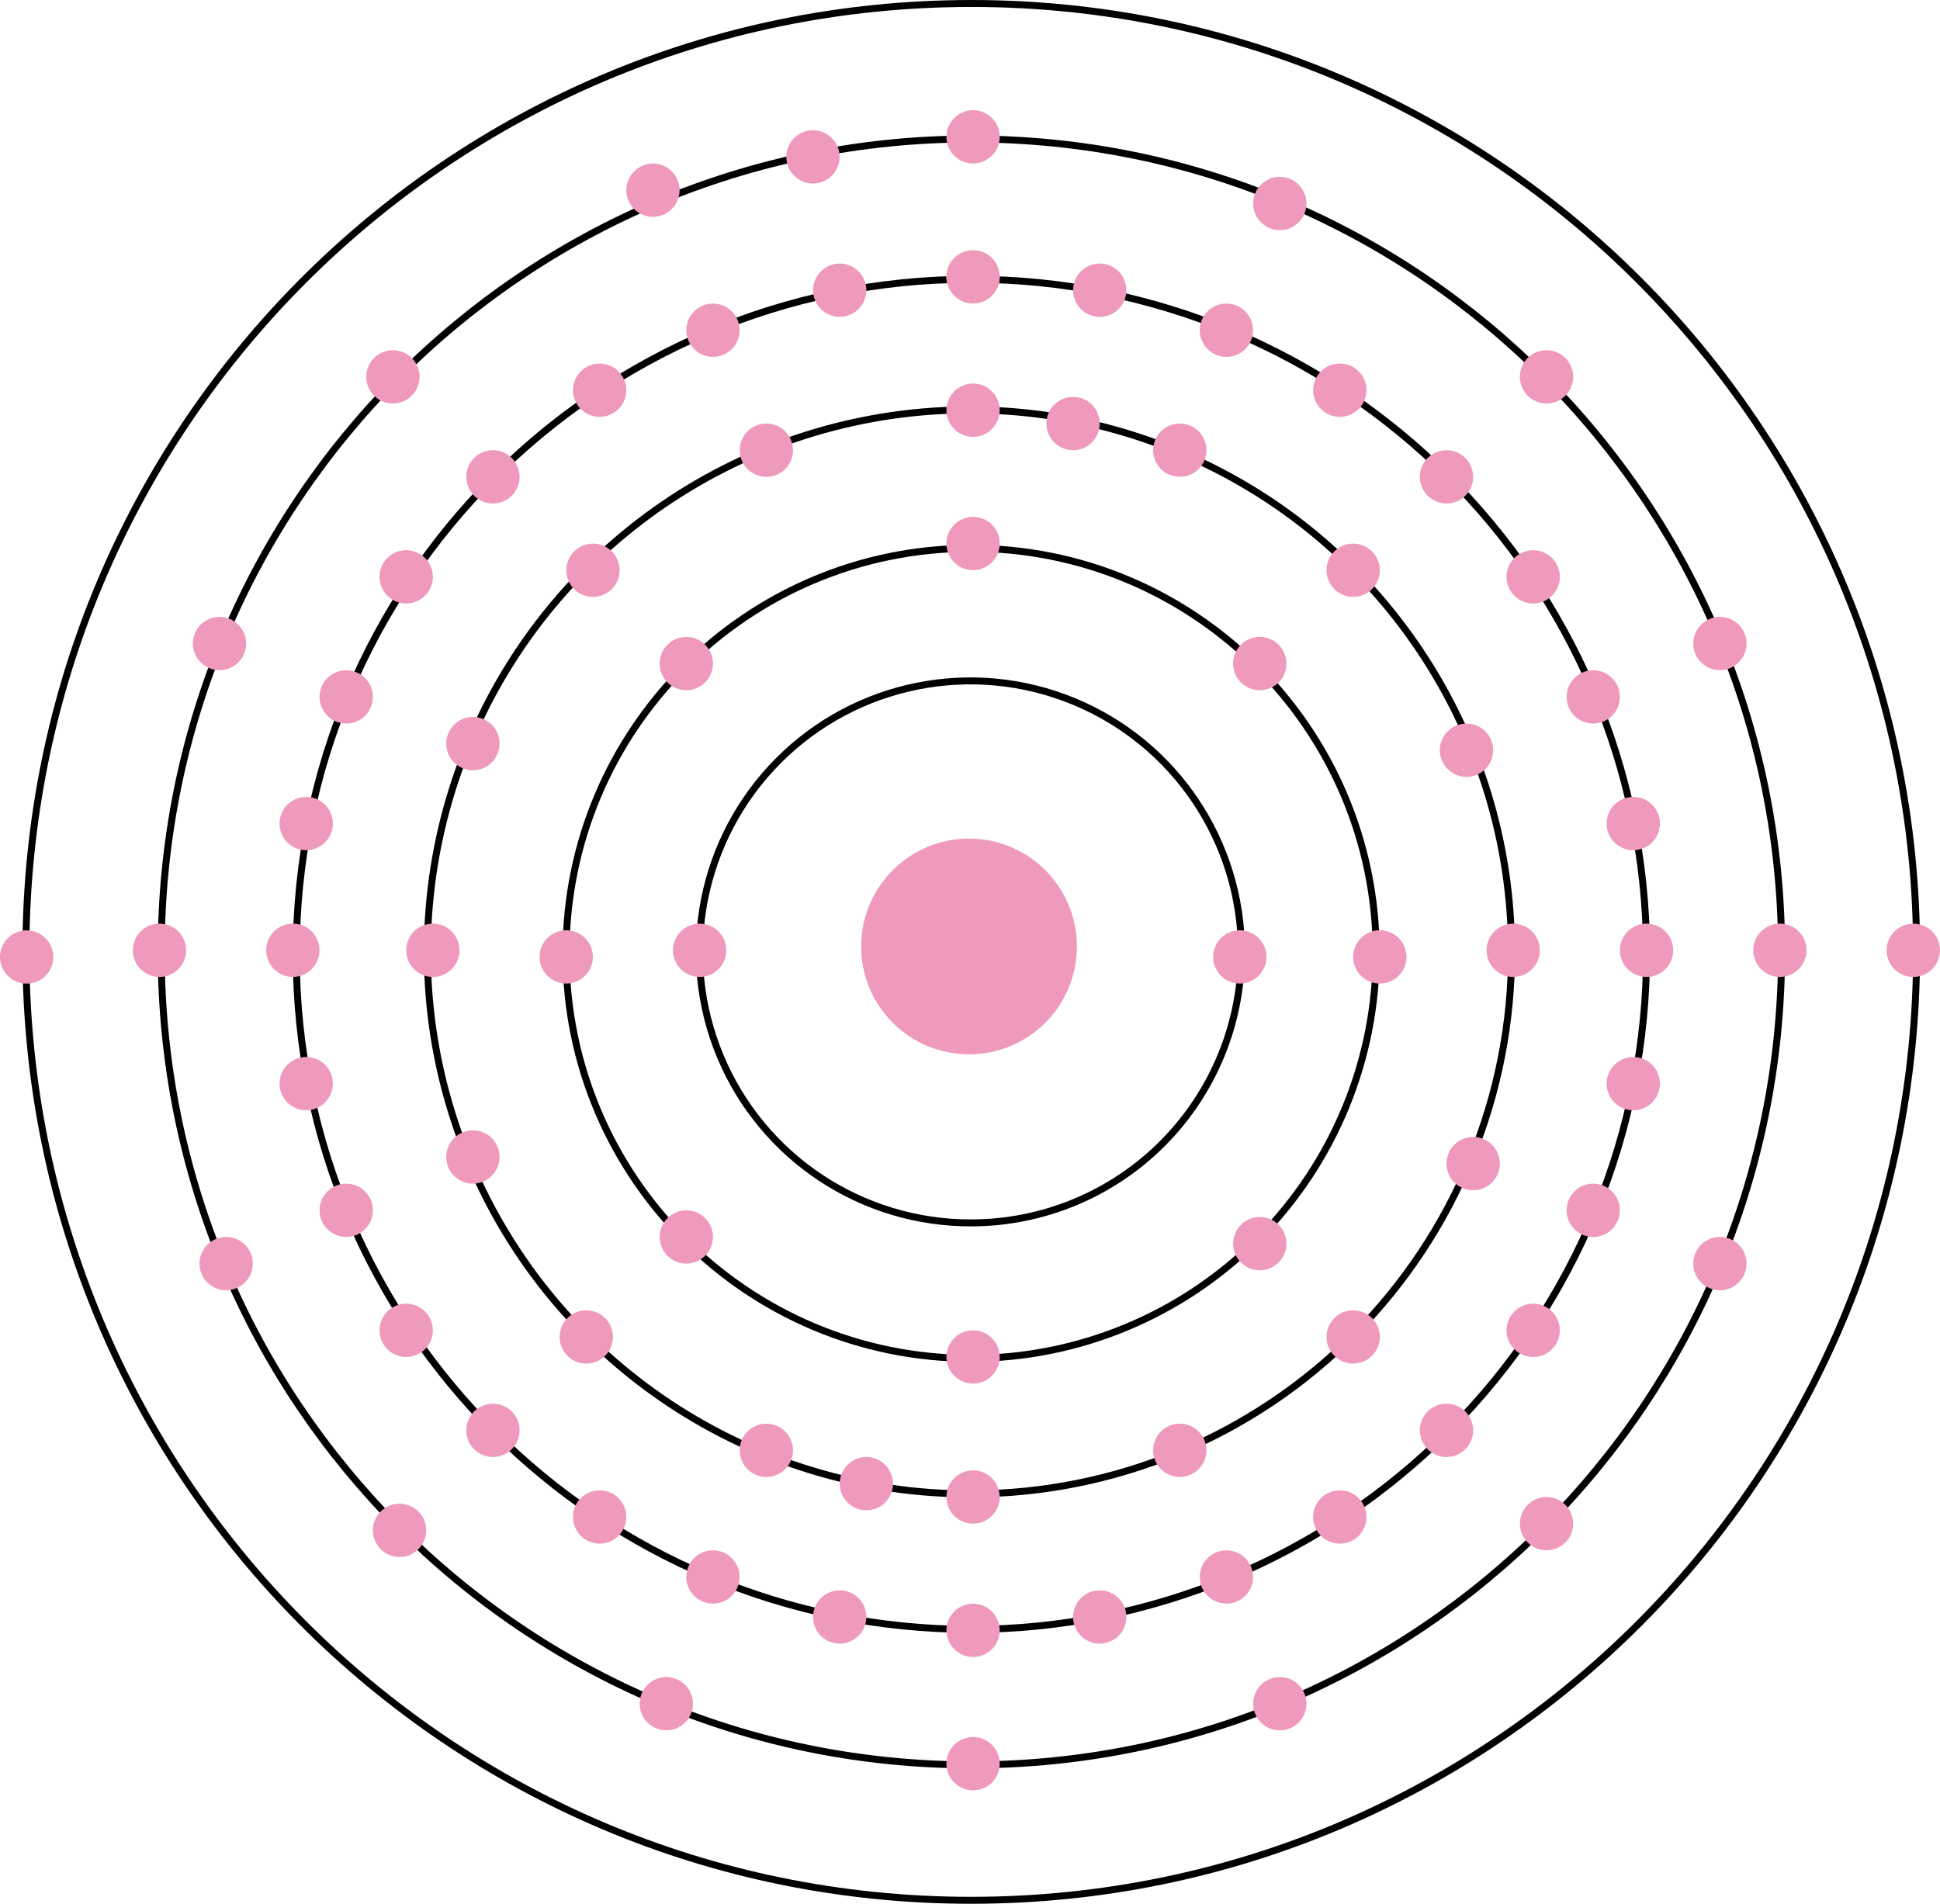
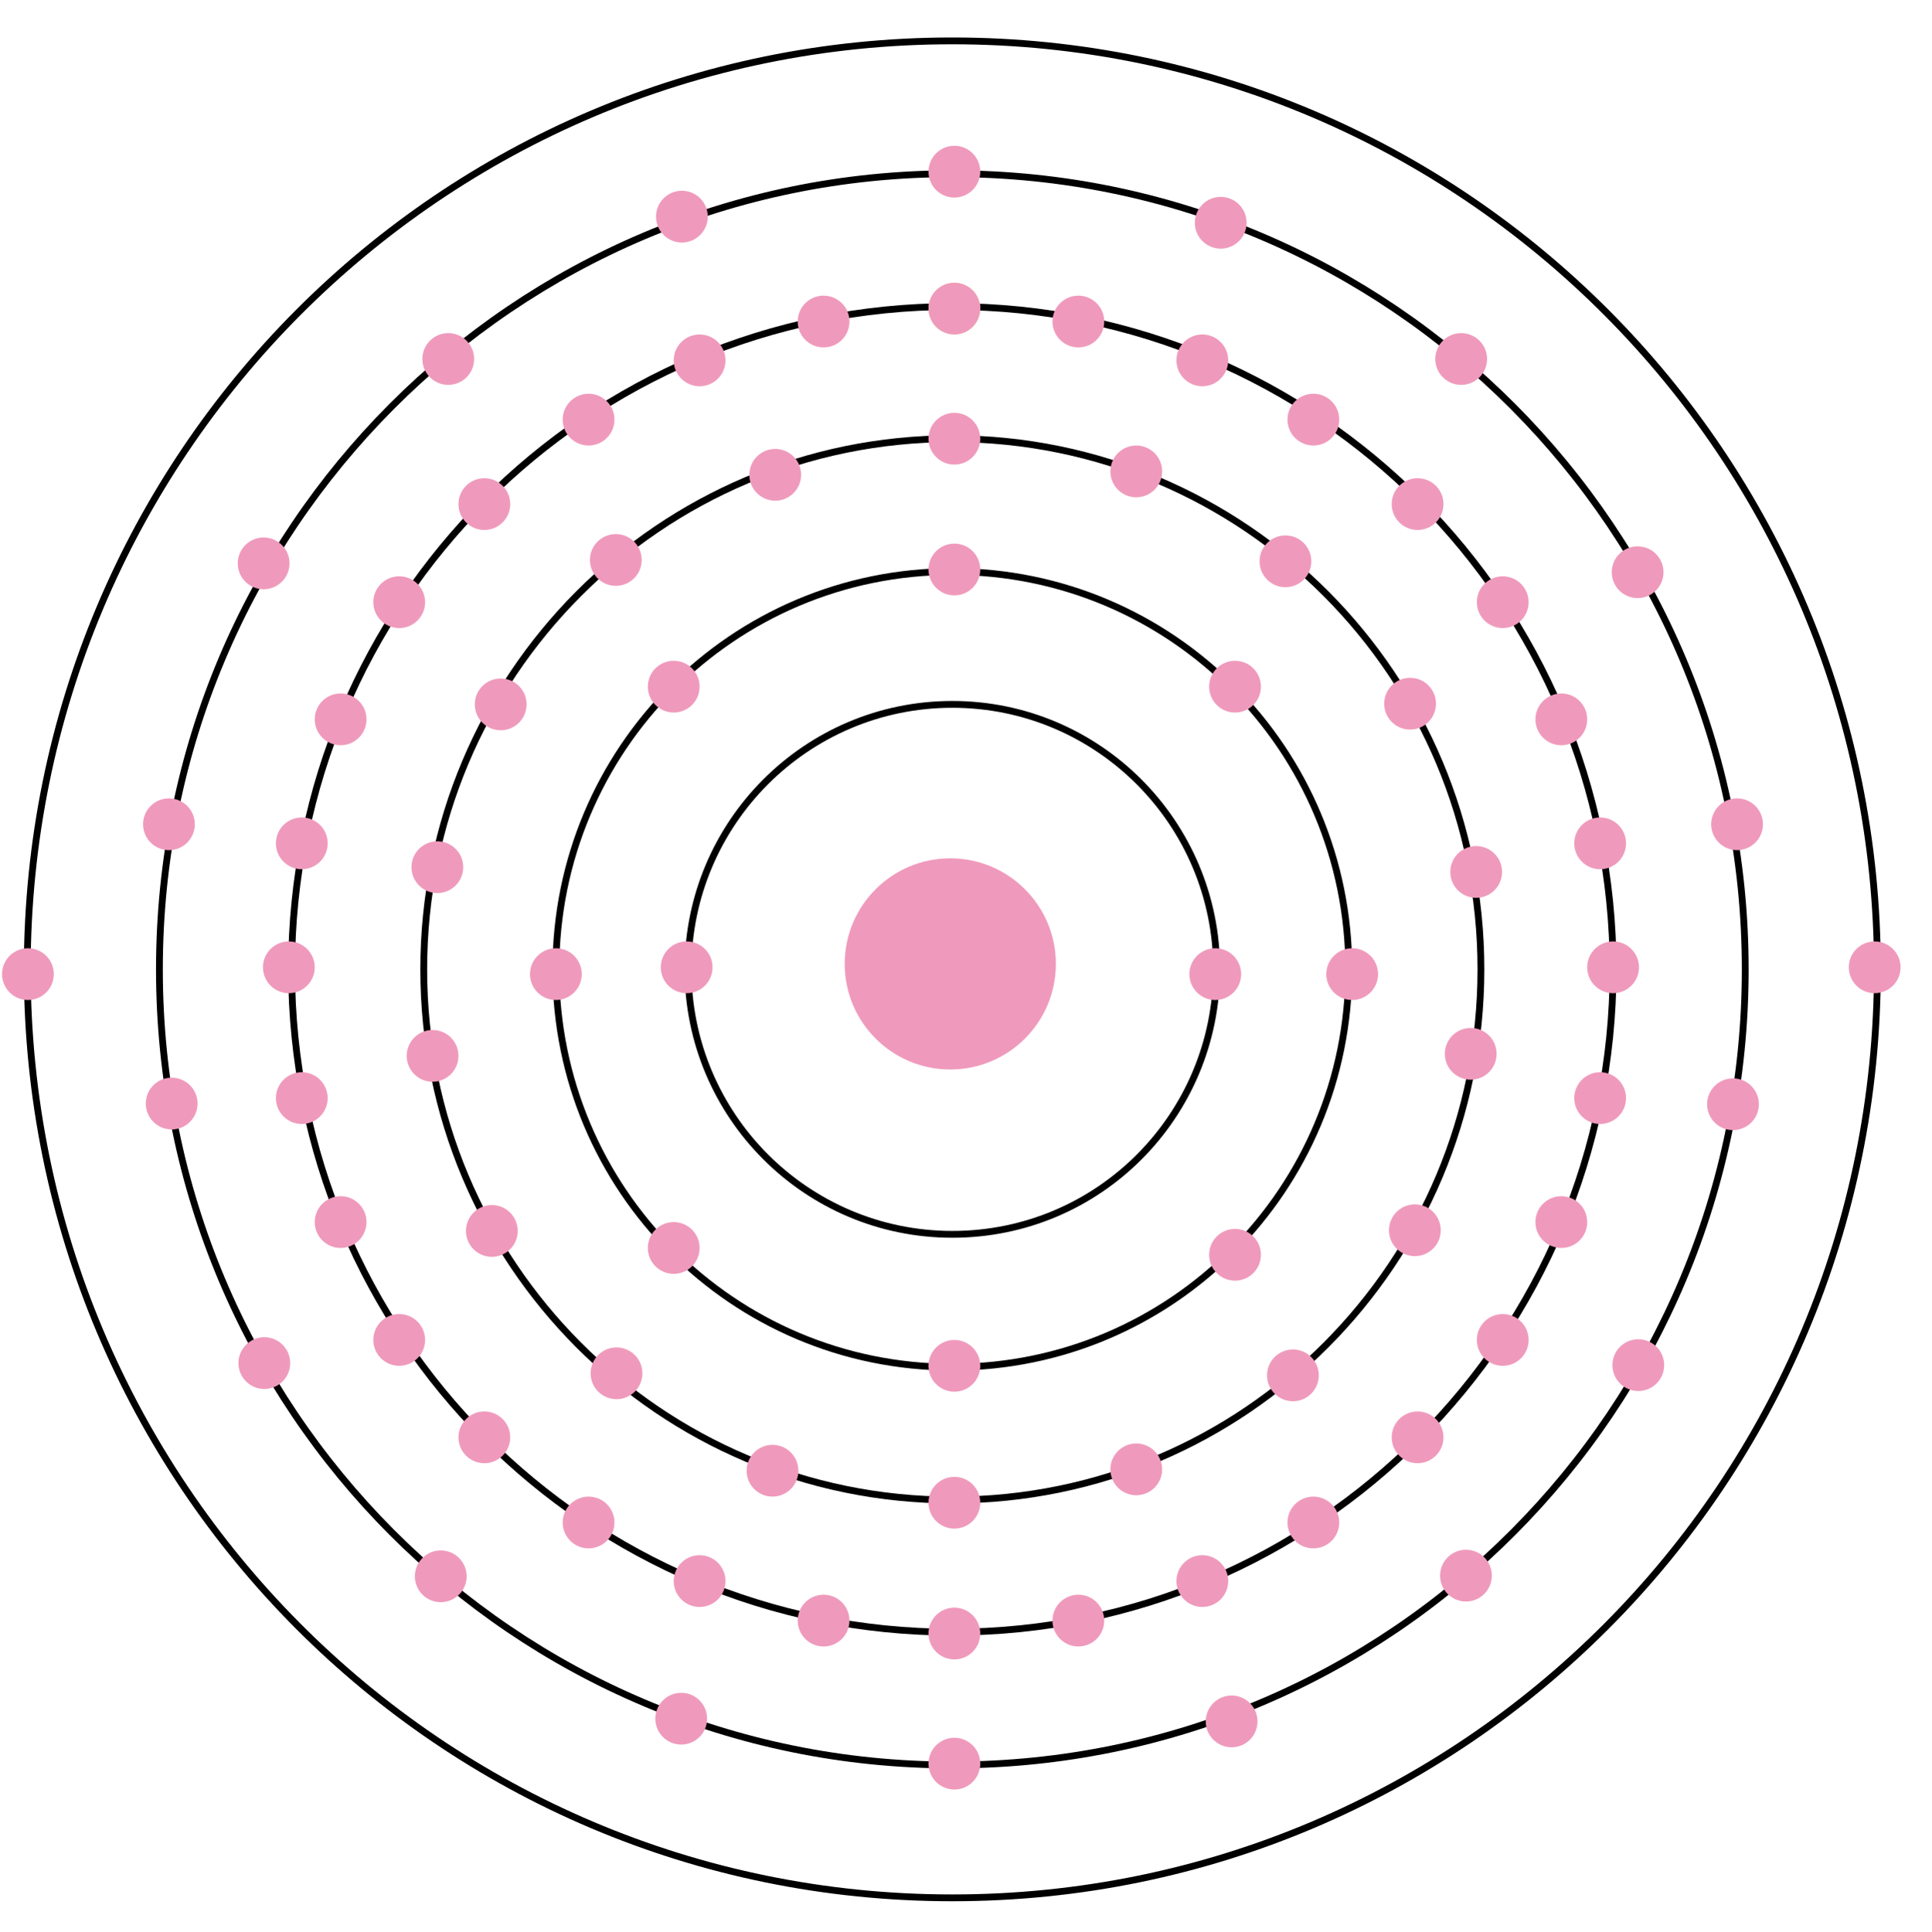
- <svg xmlns="http://www.w3.org/2000/svg" id="Layer_1" data-name="Layer 1" viewBox="0 0 278.72 273.57">
-   <defs>
-     <style>.cls-1{fill:none;stroke:#000;stroke-miterlimit:10;}.cls-2{fill:#ef9abc;}.cls-3{fill:#f4f498;}</style>
-   </defs>
-   <path class="cls-1" d="M275.64,142.28C275.64,67,214.9,6,139.84,6S4,67,4,142.28s60.74,136.28,135.8,136.28S275.64,217.61,275.64,142.28Z" transform="translate(-0.28 -5.5)" />
-   <path class="cls-1" d="M139.84,259.1c-64.34,0-116.4-52.25-116.4-116.82S75.5,25.47,139.84,25.47s116.4,52.25,116.4,116.82S204.18,259.1,139.84,259.1Z" transform="translate(-0.28 -5.5)" />
-   <path class="cls-1" d="M236.84,142.28a97,97,0,1,0-97,97.35A97.12,97.12,0,0,0,236.84,142.28Z" transform="translate(-0.28 -5.5)" />
-   <path class="cls-1" d="M139.84,220.16a77.88,77.88,0,1,1,77.6-77.88A77.69,77.69,0,0,1,139.84,220.16Z" transform="translate(-0.28 -5.5)" />
-   <path class="cls-1" d="M198,142.28a58.2,58.2,0,1,0-58.2,58.41A58.27,58.27,0,0,0,198,142.28Z" transform="translate(-0.28 -5.5)" />
-   <path class="cls-1" d="M139.84,181.22a38.94,38.94,0,1,1,38.8-38.94A38.85,38.85,0,0,1,139.84,181.22Z" transform="translate(-0.28 -5.5)" />
-   <circle class="cls-2" cx="42.07" cy="136.55" r="3.83" />
-   <circle class="cls-2" cx="43.99" cy="118.34" r="3.83" />
-   <circle class="cls-2" cx="49.74" cy="100.14" r="3.83" />
-   <circle class="cls-2" cx="58.36" cy="82.89" r="3.83" />
-   <circle class="cls-2" cx="70.82" cy="68.52" r="3.83" />
-   <circle class="cls-2" cx="86.15" cy="56.07" r="3.83" />
-   <circle class="cls-2" cx="102.43" cy="47.45" r="3.83" />
-   <circle class="cls-2" cx="120.64" cy="41.7" r="3.83" />
-   <circle class="cls-2" cx="236.56" cy="136.55" r="3.83" />
-   <circle class="cls-2" cx="234.65" cy="118.34" r="3.83" />
-   <circle class="cls-2" cx="228.9" cy="100.14" r="3.83" />
-   <circle class="cls-2" cx="220.27" cy="82.89" r="3.83" />
-   <circle class="cls-2" cx="207.82" cy="68.52" r="3.83" />
-   <circle class="cls-2" cx="192.49" cy="56.07" r="3.83" />
-   <circle class="cls-2" cx="176.2" cy="47.45" r="3.83" />
-   <circle class="cls-2" cx="158" cy="41.7" r="3.83" />
-   <circle class="cls-3" cx="139.8" cy="39.78" r="3.83" />
-   <circle class="cls-2" cx="43.99" cy="155.71" r="3.83" />
-   <circle class="cls-2" cx="49.74" cy="173.91" r="3.83" />
-   <circle class="cls-2" cx="58.36" cy="191.16" r="3.83" />
-   <circle class="cls-2" cx="70.82" cy="205.53" r="3.83" />
-   <circle class="cls-2" cx="86.15" cy="217.98" r="3.83" />
-   <circle class="cls-2" cx="102.43" cy="226.6" r="3.83" />
-   <circle class="cls-2" cx="120.64" cy="232.35" r="3.83" />
-   <circle class="cls-2" cx="234.65" cy="155.71" r="3.83" />
-   <circle class="cls-2" cx="228.9" cy="173.91" r="3.83" />
-   <circle class="cls-2" cx="220.27" cy="191.16" r="3.83" />
-   <circle class="cls-2" cx="207.82" cy="205.53" r="3.83" />
-   <circle class="cls-2" cx="192.49" cy="217.98" r="3.83" />
-   <circle class="cls-2" cx="176.2" cy="226.6" r="3.83" />
-   <circle class="cls-2" cx="158" cy="232.35" r="3.83" />
-   <circle class="cls-2" cx="139.8" cy="234.27" r="3.83" />
-   <circle class="cls-2" cx="139.8" cy="19.66" r="3.83" />
-   <circle class="cls-2" cx="183.87" cy="29.24" r="3.83" />
-   <circle class="cls-2" cx="222.19" cy="54.15" r="3.83" />
-   <circle class="cls-2" cx="247.1" cy="92.47" r="3.83" />
-   <circle class="cls-2" cx="255.72" cy="136.55" r="3.83" />
-   <circle class="cls-2" cx="247.1" cy="181.57" r="3.83" />
-   <circle class="cls-2" cx="222.19" cy="218.94" r="3.83" />
-   <circle class="cls-2" cx="183.87" cy="244.81" r="3.83" />
-   <circle class="cls-2" cx="139.8" cy="253.43" r="3.83" />
-   <circle class="cls-2" cx="95.73" cy="244.81" r="3.83" />
-   <circle class="cls-2" cx="57.4" cy="219.9" r="3.83" />
-   <circle class="cls-2" cx="32.49" cy="181.57" r="3.83" />
-   <circle class="cls-2" cx="22.91" cy="136.55" r="3.83" />
-   <circle class="cls-2" cx="31.54" cy="92.47" r="3.83" />
-   <circle class="cls-2" cx="56.45" cy="54.15" r="3.83" />
-   <circle class="cls-2" cx="93.81" cy="27.33" r="3.83" />
-   <circle class="cls-2" cx="116.8" cy="22.54" r="3.83" />
-   <circle class="cls-2" cx="3.83" cy="137.51" r="3.83" />
-   <circle class="cls-2" cx="274.88" cy="136.55" r="3.83" />
-   <circle class="cls-2" cx="110.1" cy="64.69" r="3.83" />
-   <circle class="cls-2" cx="139.8" cy="58.94" r="3.83" />
-   <circle class="cls-2" cx="169.5" cy="64.69" r="3.83" />
-   <circle class="cls-2" cx="194.41" cy="81.94" r="3.83" />
-   <circle class="cls-2" cx="139.8" cy="39.78" r="3.83" />
-   <circle class="cls-2" cx="85.19" cy="81.94" r="3.83" />
-   <circle class="cls-2" cx="67.94" cy="106.85" r="3.83" />
-   <circle class="cls-2" cx="210.69" cy="107.8" r="3.83" />
-   <circle class="cls-2" cx="217.4" cy="136.55" r="3.83" />
-   <circle class="cls-2" cx="211.65" cy="167.2" r="3.83" />
-   <circle class="cls-2" cx="62.19" cy="136.55" r="3.83" />
-   <circle class="cls-2" cx="67.94" cy="166.25" r="3.83" />
-   <circle class="cls-2" cx="84.23" cy="192.11" r="3.83" />
-   <circle class="cls-2" cx="110.1" cy="208.4" r="3.83" />
-   <circle class="cls-2" cx="139.8" cy="215.11" r="3.83" />
-   <circle class="cls-2" cx="169.5" cy="208.4" r="3.83" />
-   <circle class="cls-2" cx="194.41" cy="192.11" r="3.83" />
-   <circle class="cls-2" cx="124.47" cy="213.19" r="3.83" />
-   <circle class="cls-2" cx="154.17" cy="60.86" r="3.83" />
-   <circle class="cls-2" cx="139.8" cy="78.1" r="3.83" />
-   <circle class="cls-2" cx="139.8" cy="194.99" r="3.83" />
-   <circle class="cls-2" cx="81.35" cy="137.5" r="3.83" />
-   <circle class="cls-2" cx="198.24" cy="137.5" r="3.83" />
-   <circle class="cls-2" cx="98.6" cy="95.35" r="3.83" />
-   <circle class="cls-2" cx="180.99" cy="95.35" r="3.83" />
-   <circle class="cls-2" cx="98.6" cy="177.74" r="3.83" />
-   <circle class="cls-2" cx="180.99" cy="178.7" r="3.83" />
-   <circle class="cls-2" cx="100.52" cy="136.55" r="3.83" />
-   <circle class="cls-2" cx="178.12" cy="137.5" r="3.83" />
-   <circle class="cls-2" cx="139.22" cy="136" r="15.5" />
+ <svg xmlns="http://www.w3.org/2000/svg" version="1.1" id="Layer_1" x="0px" y="0px" viewBox="0 0 283.5 283.5" style="enable-background:new 0 0 283.5 283.5;" xml:space="preserve">
+   <style type="text/css">
+ 	.st0{fill:none;stroke:#000000;stroke-miterlimit:10;}
+ 	.st1{fill:#EF9ABC;}
+ 	.st2{fill:#F4F498;}
+ </style>
+   <g>
+     <g>
+       <path class="st0" d="M275.6,142.3C275.6,67,214.9,6,139.8,6S4,67,4,142.3s60.7,136.3,135.8,136.3S275.6,217.6,275.6,142.3z" />
+       <path class="st0" d="M139.8,259.1c-64.3,0-116.4-52.2-116.4-116.8S75.5,25.5,139.8,25.5s116.4,52.2,116.4,116.8    S204.2,259.1,139.8,259.1z" />
+       <path class="st0" d="M236.8,142.3c0-53.8-43.4-97.3-97-97.3s-97,43.5-97,97.3s43.4,97.3,97,97.3S236.8,196.1,236.8,142.3z" />
+       <path class="st0" d="M139.8,220.2c-42.9,0-77.6-34.8-77.6-77.9s34.7-77.9,77.6-77.9s77.6,34.8,77.6,77.9S182.7,220.2,139.8,220.2z    " />
+       <path class="st0" d="M198,142.3c0-32.3-26-58.4-58.2-58.4S81.6,110,81.6,142.3s26,58.4,58.2,58.4S198,174.6,198,142.3z" />
+       <path class="st0" d="M139.8,181.2c-21.4,0-38.8-17.4-38.8-38.9c0-21.5,17.4-38.9,38.8-38.9s38.8,17.4,38.8,38.9    C178.6,163.8,161.3,181.2,139.8,181.2z" />
+     </g>
+   </g>
+   <circle class="st1" cx="42.4" cy="142" r="3.8" />
+   <circle class="st1" cx="44.3" cy="123.8" r="3.8" />
+   <circle class="st1" cx="50" cy="105.6" r="3.8" />
+   <circle class="st1" cx="58.6" cy="88.4" r="3.8" />
+   <circle class="st1" cx="71.1" cy="74" r="3.8" />
+   <circle class="st1" cx="86.4" cy="61.6" r="3.8" />
+   <circle class="st1" cx="102.7" cy="52.9" r="3.8" />
+   <circle class="st1" cx="120.9" cy="47.2" r="3.8" />
+   <circle class="st1" cx="236.8" cy="142" r="3.8" />
+   <circle class="st1" cx="234.9" cy="123.8" r="3.8" />
+   <circle class="st1" cx="229.2" cy="105.6" r="3.8" />
+   <circle class="st1" cx="220.6" cy="88.4" r="3.8" />
+   <circle class="st1" cx="208.1" cy="74" r="3.8" />
+   <circle class="st1" cx="192.8" cy="61.6" r="3.8" />
+   <circle class="st1" cx="176.5" cy="52.9" r="3.8" />
+   <circle class="st1" cx="158.3" cy="47.2" r="3.8" />
+   <circle class="st2" cx="140.1" cy="45.3" r="3.8" />
+   <circle class="st1" cx="44.3" cy="161.2" r="3.8" />
+   <circle class="st1" cx="50" cy="179.4" r="3.8" />
+   <circle class="st1" cx="58.6" cy="196.7" r="3.8" />
+   <circle class="st1" cx="71.1" cy="211" r="3.8" />
+   <circle class="st1" cx="86.4" cy="223.5" r="3.8" />
+   <circle class="st1" cx="102.7" cy="232.1" r="3.8" />
+   <circle class="st1" cx="120.9" cy="237.9" r="3.8" />
+   <circle class="st1" cx="234.9" cy="161.2" r="3.8" />
+   <circle class="st1" cx="229.2" cy="179.4" r="3.8" />
+   <circle class="st1" cx="220.6" cy="196.7" r="3.8" />
+   <circle class="st1" cx="208.1" cy="211" r="3.8" />
+   <circle class="st1" cx="192.8" cy="223.5" r="3.8" />
+   <circle class="st1" cx="176.5" cy="232.1" r="3.8" />
+   <circle class="st1" cx="158.3" cy="237.9" r="3.8" />
+   <circle class="st1" cx="140.1" cy="239.8" r="3.8" />
+   <circle class="st1" cx="140.1" cy="25.2" r="3.8" />
+   <circle class="st1" cx="179.2" cy="32.7" r="3.8" />
+   <circle class="st1" cx="214.5" cy="52.7" r="3.8" />
+   <circle class="st1" cx="240.4" cy="84" r="3.8" />
+   <circle class="st1" cx="255" cy="121" r="3.8" />
+   <circle class="st1" cx="254.4" cy="162.1" r="3.8" />
+   <circle class="st1" cx="240.5" cy="200.4" r="3.8" />
+   <circle class="st1" cx="215.2" cy="231.3" r="3.8" />
+   <circle class="st1" cx="140.1" cy="258.9" r="3.8" />
+   <circle class="st1" cx="100" cy="252.3" r="3.8" />
+   <circle class="st1" cx="64.7" cy="231.4" r="3.8" />
+   <circle class="st1" cx="38.8" cy="200.1" r="3.8" />
+   <circle class="st1" cx="25.2" cy="162" r="3.8" />
+   <circle class="st1" cx="24.8" cy="121" r="3.8" />
+   <circle class="st1" cx="38.7" cy="82.7" r="3.8" />
+   <circle class="st1" cx="100.1" cy="31.8" r="3.8" />
+   <circle class="st1" cx="4.1" cy="143" r="3.8" />
+   <circle class="st1" cx="275.2" cy="142" r="3.8" />
+   <circle class="st1" cx="90.4" cy="82.2" r="3.8" />
+   <circle class="st1" cx="140.1" cy="64.4" r="3.8" />
+   <circle class="st1" cx="166.8" cy="69.2" r="3.8" />
+   <circle class="st1" cx="188.7" cy="82.4" r="3.8" />
+   <circle class="st1" cx="140.1" cy="45.3" r="3.8" />
+   <circle class="st1" cx="73.5" cy="103.4" r="3.8" />
+   <circle class="st1" cx="64.2" cy="127.3" r="3.8" />
+   <circle class="st1" cx="207" cy="103.3" r="3.8" />
+   <circle class="st1" cx="216.7" cy="128" r="3.8" />
+   <circle class="st1" cx="215.9" cy="154.7" r="3.8" />
+   <circle class="st1" cx="63.5" cy="155" r="3.8" />
+   <circle class="st1" cx="72.2" cy="180.7" r="3.8" />
+   <circle class="st1" cx="90.5" cy="201.6" r="3.8" />
+   <circle class="st1" cx="113.4" cy="215.9" r="3.8" />
+   <circle class="st1" cx="140.1" cy="220.6" r="3.8" />
+   <circle class="st1" cx="189.8" cy="201.9" r="3.8" />
+   <circle class="st1" cx="207.7" cy="180.6" r="3.8" />
+   <circle class="st1" cx="166.8" cy="215.7" r="3.8" />
+   <circle class="st1" cx="140.1" cy="83.6" r="3.8" />
+   <circle class="st1" cx="140.1" cy="200.5" r="3.8" />
+   <circle class="st1" cx="81.6" cy="143" r="3.8" />
+   <circle class="st1" cx="198.5" cy="143" r="3.8" />
+   <circle class="st1" cx="98.9" cy="100.8" r="3.8" />
+   <circle class="st1" cx="181.3" cy="100.8" r="3.8" />
+   <circle class="st1" cx="98.9" cy="183.2" r="3.8" />
+   <circle class="st1" cx="181.3" cy="184.2" r="3.8" />
+   <circle class="st1" cx="100.8" cy="142" r="3.8" />
+   <circle class="st1" cx="178.4" cy="143" r="3.8" />
+   <circle class="st1" cx="139.5" cy="141.5" r="15.5" />
+   <circle class="st1" cx="180.8" cy="252.7" r="3.8" />
+   <circle class="st1" cx="113.8" cy="69.7" r="3.8" />
+   <circle class="st1" cx="65.8" cy="52.7" r="3.8" />
</svg>
